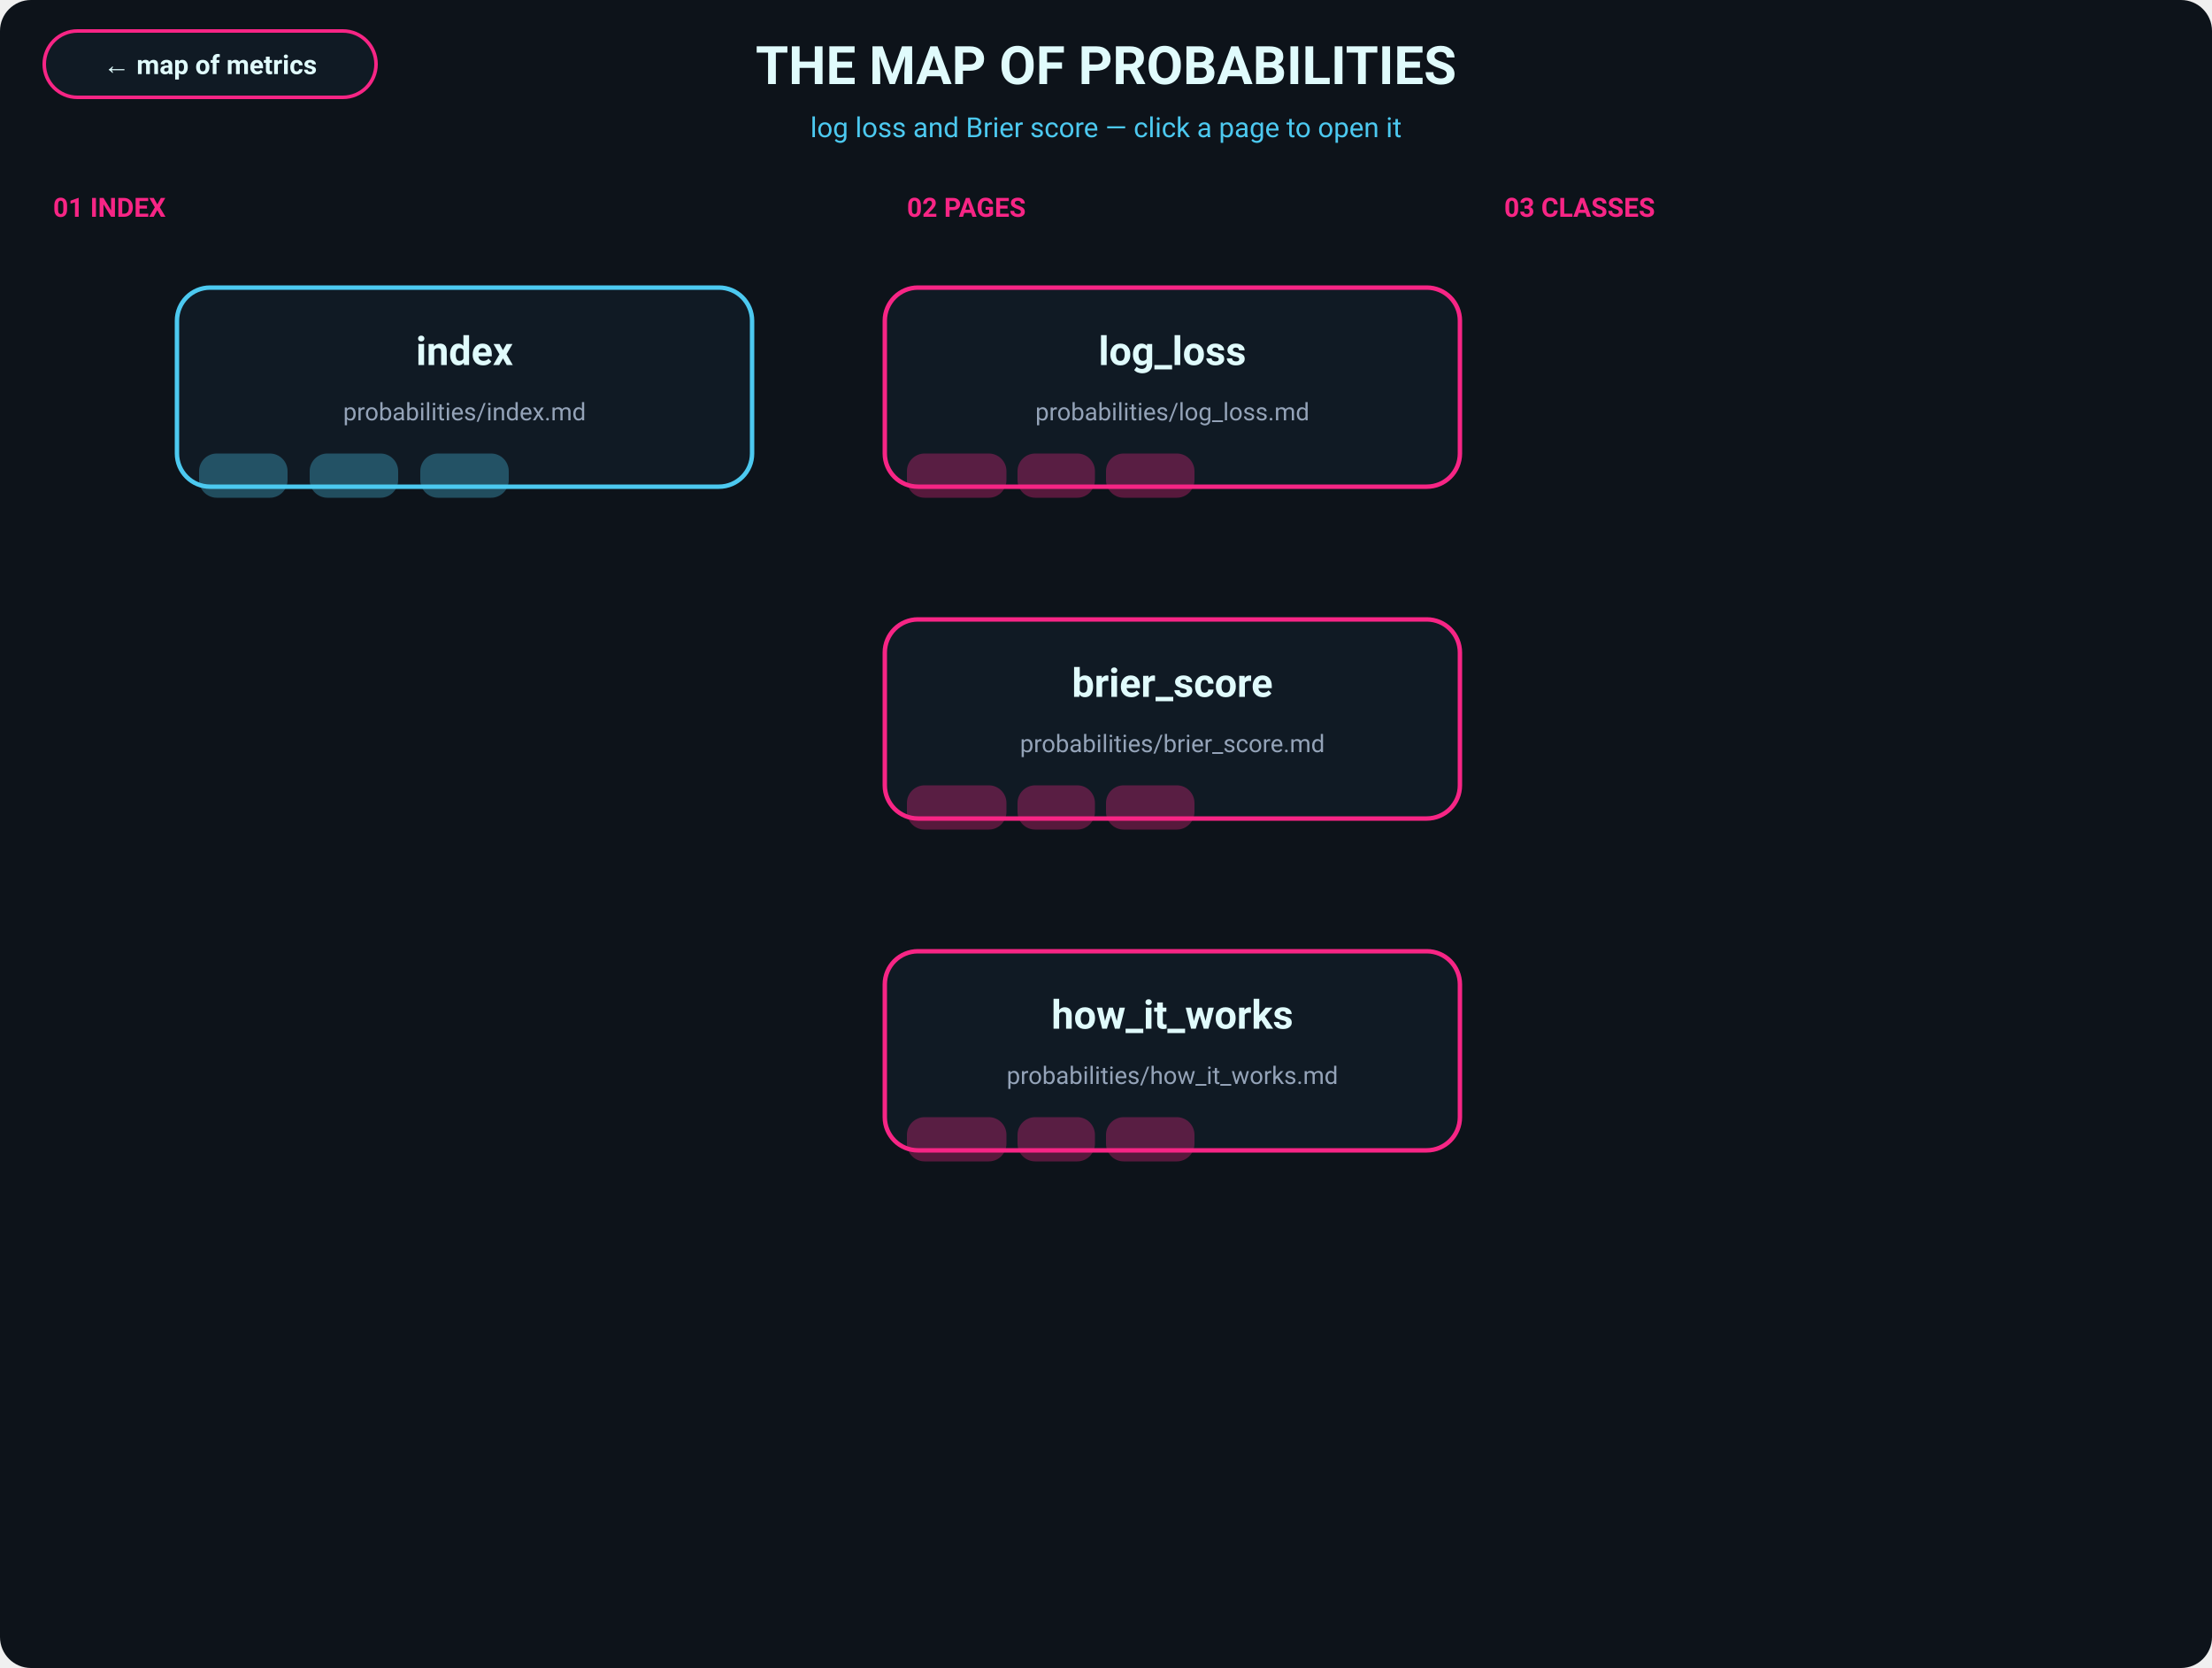
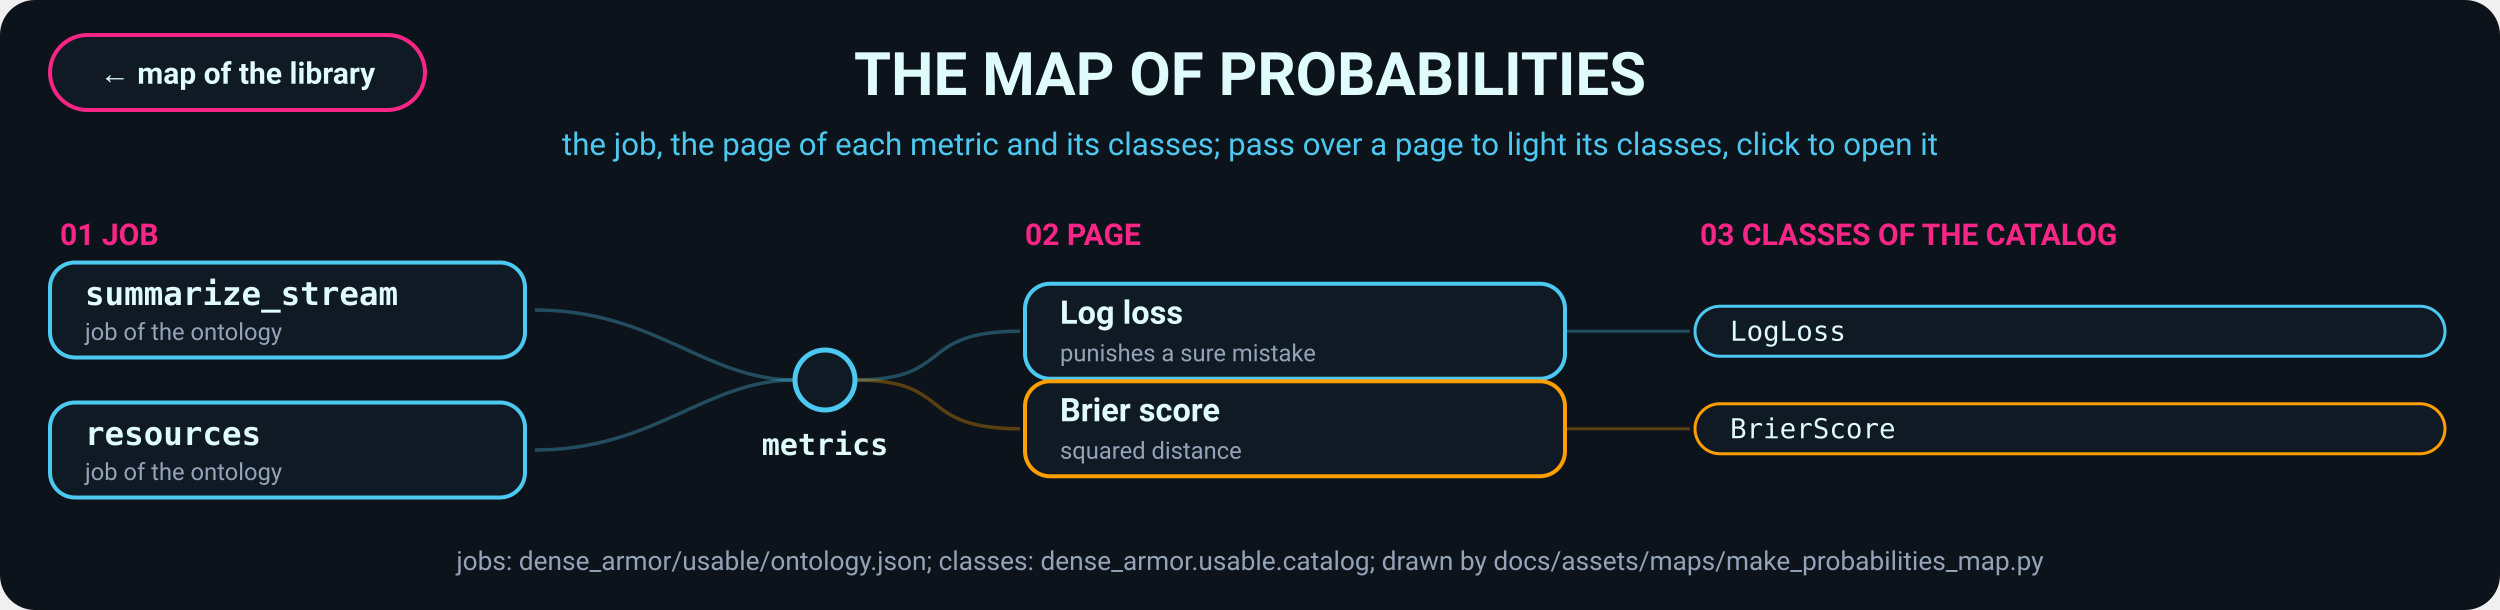
- <svg xmlns="http://www.w3.org/2000/svg" viewBox="0 0 1000 754" width="100%" role="img" aria-label="The map of probabilities">
+ <svg xmlns="http://www.w3.org/2000/svg" viewBox="0 0 1000 244" width="100%" role="img" aria-label="The map of probabilities">
  <style>text{font-family:system-ui,-apple-system,'Segoe UI',Roboto,Arial,sans-serif}.m{font-family:ui-monospace,Menlo,Consolas,monospace}.e{opacity:.32;transition:opacity .15s}.net:hover .e{opacity:.06}.net .pg:hover .e{opacity:1;stroke-width:2.2}a:hover .card{fill:#17303f;stroke-width:2.4}a:hover text.dn{fill:#ffffff}.back:hover .card{fill:#17303f}</style>
-   <rect width="1000" height="754" fill="#0d131a" rx="14" />
+   <rect width="1000" height="244" fill="#0d131a" rx="14" />
  <text x="500" y="38" fill="#e0fbfc" font-size="24" font-weight="700" text-anchor="middle">THE MAP OF PROBABILITIES</text>
-   <text x="500" y="62" fill="#4cc9f0" font-size="12.5" text-anchor="middle">log loss and Brier score — click a page to open it</text>
-   <a class="back" href="../../../metrics/index.md" target="_top">
+   <text x="500" y="62" fill="#4cc9f0" font-size="12.5" text-anchor="middle">the job, the page of each metric and its classes; pass over a page to light its classes, click to open it</text>
+   <a class="back" href="../../#the-library-folder-by-folder" target="_top">
    <rect class="card" x="20" y="14" width="150" height="30" rx="15" fill="#101a24" stroke="#f72585" stroke-width="1.6" />
-     <text class="dn" x="95" y="33.5" fill="#e0fbfc" font-size="12" font-weight="700" text-anchor="middle">← map of metrics</text>
+     <text class="dn" x="95" y="33.5" fill="#e0fbfc" font-size="12" font-weight="700" text-anchor="middle">← map of the library</text>
  </a>
-   <text x="24" y="98" fill="#f72585" font-size="12" font-weight="700">01  INDEX</text>
-   <text x="410" y="98" fill="#f72585" font-size="12" font-weight="700">02  PAGES</text>
-   <text x="680" y="98" fill="#f72585" font-size="12" font-weight="700">03  CLASSES</text>
+   <text x="24" y="98" fill="#f72585" font-size="12" font-weight="700">01  JOB</text>
+   <text x="410" y="98" fill="#f72585" font-size="12" font-weight="700">02  PAGE</text>
+   <text x="680" y="98" fill="#f72585" font-size="12" font-weight="700">03  CLASSES OF THE CATALOG</text>
  <g class="net">
-     <a class="pg" href="index.md" target="_self">
-       <rect class="card" x="80" y="130" width="260" height="90" rx="15" fill="#101a24" stroke="#4cc9f0" stroke-width="2" />
-       <text x="210" y="165" fill="#e0fbfc" font-size="18" font-weight="700" text-anchor="middle">index</text>
-       <text x="210" y="190" fill="#94a3b8" font-size="11" text-anchor="middle">probabilities/index.md</text>
-       <rect class="e" x="90" y="205" width="40" height="20" rx="8" fill="#4cc9f0" />
-       <rect class="e" x="140" y="205" width="40" height="20" rx="8" fill="#4cc9f0" />
-       <rect class="e" x="190" y="205" width="40" height="20" rx="8" fill="#4cc9f0" />
-     </a>
+     <path class="e" d="M214,124.0 C262,124.0 282,152.0 318,152.0" fill="none" stroke="#4cc9f0" stroke-width="1.4" />
+     <path class="e" d="M214,180.0 C262,180.0 282,152.0 318,152.0" fill="none" stroke="#4cc9f0" stroke-width="1.4" />
+     <g class="pg">
+       <path class="e" d="M342,152.0 C382,152.0 366,132.5 408,132.5" fill="none" stroke="#4cc9f0" stroke-width="1.4" />
+       <path class="e" d="M626,132.5 C650,132.5 650,132.5 676,132.5" fill="none" stroke="#4cc9f0" stroke-width="1.2" />
+     </g>
+     <g class="pg">
+       <path class="e" d="M342,152.0 C382,152.0 366,171.5 408,171.5" fill="none" stroke="#ff9e00" stroke-width="1.4" />
+       <path class="e" d="M626,171.5 C650,171.5 650,171.5 676,171.5" fill="none" stroke="#ff9e00" stroke-width="1.2" />
+     </g>
  </g>
-   <g class="net">
-     <a class="pg" href="log_loss.md" target="_self">
-       <rect class="card" x="400" y="130" width="260" height="90" rx="15" fill="#101a24" stroke="#f72585" stroke-width="2" />
-       <text x="530" y="165" fill="#e0fbfc" font-size="18" font-weight="700" text-anchor="middle">log_loss</text>
-       <text x="530" y="190" fill="#94a3b8" font-size="11" text-anchor="middle">probabilities/log_loss.md</text>
-       <rect class="e" x="410" y="205" width="45" height="20" rx="8" fill="#f72585" />
-       <rect class="e" x="460" y="205" width="35" height="20" rx="8" fill="#f72585" />
-       <rect class="e" x="500" y="205" width="40" height="20" rx="8" fill="#f72585" />
-     </a>
-   </g>
-   <g class="net">
-     <a class="pg" href="brier_score.md" target="_self">
-       <rect class="card" x="400" y="280" width="260" height="90" rx="15" fill="#101a24" stroke="#f72585" stroke-width="2" />
-       <text x="530" y="315" fill="#e0fbfc" font-size="18" font-weight="700" text-anchor="middle">brier_score</text>
-       <text x="530" y="340" fill="#94a3b8" font-size="11" text-anchor="middle">probabilities/brier_score.md</text>
-       <rect class="e" x="410" y="355" width="45" height="20" rx="8" fill="#f72585" />
-       <rect class="e" x="460" y="355" width="35" height="20" rx="8" fill="#f72585" />
-       <rect class="e" x="500" y="355" width="40" height="20" rx="8" fill="#f72585" />
-     </a>
-   </g>
-   <g class="net">
-     <a class="pg" href="how_it_works.md" target="_self">
-       <rect class="card" x="400" y="430" width="260" height="90" rx="15" fill="#101a24" stroke="#f72585" stroke-width="2" />
-       <text x="530" y="465" fill="#e0fbfc" font-size="18" font-weight="700" text-anchor="middle">how_it_works</text>
-       <text x="530" y="490" fill="#94a3b8" font-size="11" text-anchor="middle">probabilities/how_it_works.md</text>
-       <rect class="e" x="410" y="505" width="45" height="20" rx="8" fill="#f72585" />
-       <rect class="e" x="460" y="505" width="35" height="20" rx="8" fill="#f72585" />
-       <rect class="e" x="500" y="505" width="40" height="20" rx="8" fill="#f72585" />
-     </a>
-   </g>
+   <a href="../../#the-library-folder-by-folder" target="_top">
+     <rect class="card" x="20" y="105.0" width="190" height="38" rx="10" fill="#101a24" stroke="#4cc9f0" stroke-width="1.6" />
+     <text class="dn m" x="34" y="122.0" fill="#e0fbfc" font-size="13" font-weight="700">summarize_stream</text>
+     <text x="34" y="136.0" fill="#94a3b8" font-size="9.5">job of the ontology</text>
+   </a>
+   <a href="../../#the-library-folder-by-folder" target="_top">
+     <rect class="card" x="20" y="161.0" width="190" height="38" rx="10" fill="#101a24" stroke="#4cc9f0" stroke-width="1.6" />
+     <text class="dn m" x="34" y="178.0" fill="#e0fbfc" font-size="13" font-weight="700">resources</text>
+     <text x="34" y="192.0" fill="#94a3b8" font-size="9.5">job of the ontology</text>
+   </a>
+   <circle cx="330" cy="152.0" r="12" fill="#101a24" stroke="#4cc9f0" stroke-width="2" />
+   <text class="m" x="330" y="182.0" fill="#e0fbfc" font-size="12" font-weight="700" text-anchor="middle">metrics</text>
+   <a href="../../metrics/probabilities/log_loss/" target="_top">
+     <rect class="card" x="410" y="113.5" width="216" height="38" rx="10" fill="#101a24" stroke="#4cc9f0" stroke-width="1.6" />
+     <text class="dn" x="424" y="129.5" fill="#e0fbfc" font-size="13" font-weight="700">Log loss</text>
+     <text x="424" y="144.5" fill="#94a3b8" font-size="9.5">punishes a sure mistake</text>
+   </a>
+   <a href="../../metrics/probabilities/log_loss/" target="_top">
+     <rect class="card" x="678" y="122.5" width="300" height="20" rx="10" fill="#101a24" stroke="#4cc9f0" stroke-width="1.2" />
+     <text class="dn m" x="692" y="136.3" fill="#e0fbfc" font-size="11">LogLoss</text>
+   </a>
+   <a href="../../metrics/probabilities/brier_score/" target="_top">
+     <rect class="card" x="410" y="152.5" width="216" height="38" rx="10" fill="#101a24" stroke="#ff9e00" stroke-width="1.6" />
+     <text class="dn" x="424" y="168.5" fill="#e0fbfc" font-size="13" font-weight="700">Brier score</text>
+     <text x="424" y="183.5" fill="#94a3b8" font-size="9.5">squared distance</text>
+   </a>
+   <a href="../../metrics/probabilities/brier_score/" target="_top">
+     <rect class="card" x="678" y="161.5" width="300" height="20" rx="10" fill="#101a24" stroke="#ff9e00" stroke-width="1.2" />
+     <text class="dn m" x="692" y="175.3" fill="#e0fbfc" font-size="11">BrierScore</text>
+   </a>
+   <text x="500" y="228" fill="#94a3b8" font-size="10.5" text-anchor="middle">jobs: dense_armor/usable/ontology.json; classes: dense_armor.usable.catalog; drawn by docs/assets/maps/make_probabilities_map.py</text>
</svg>
